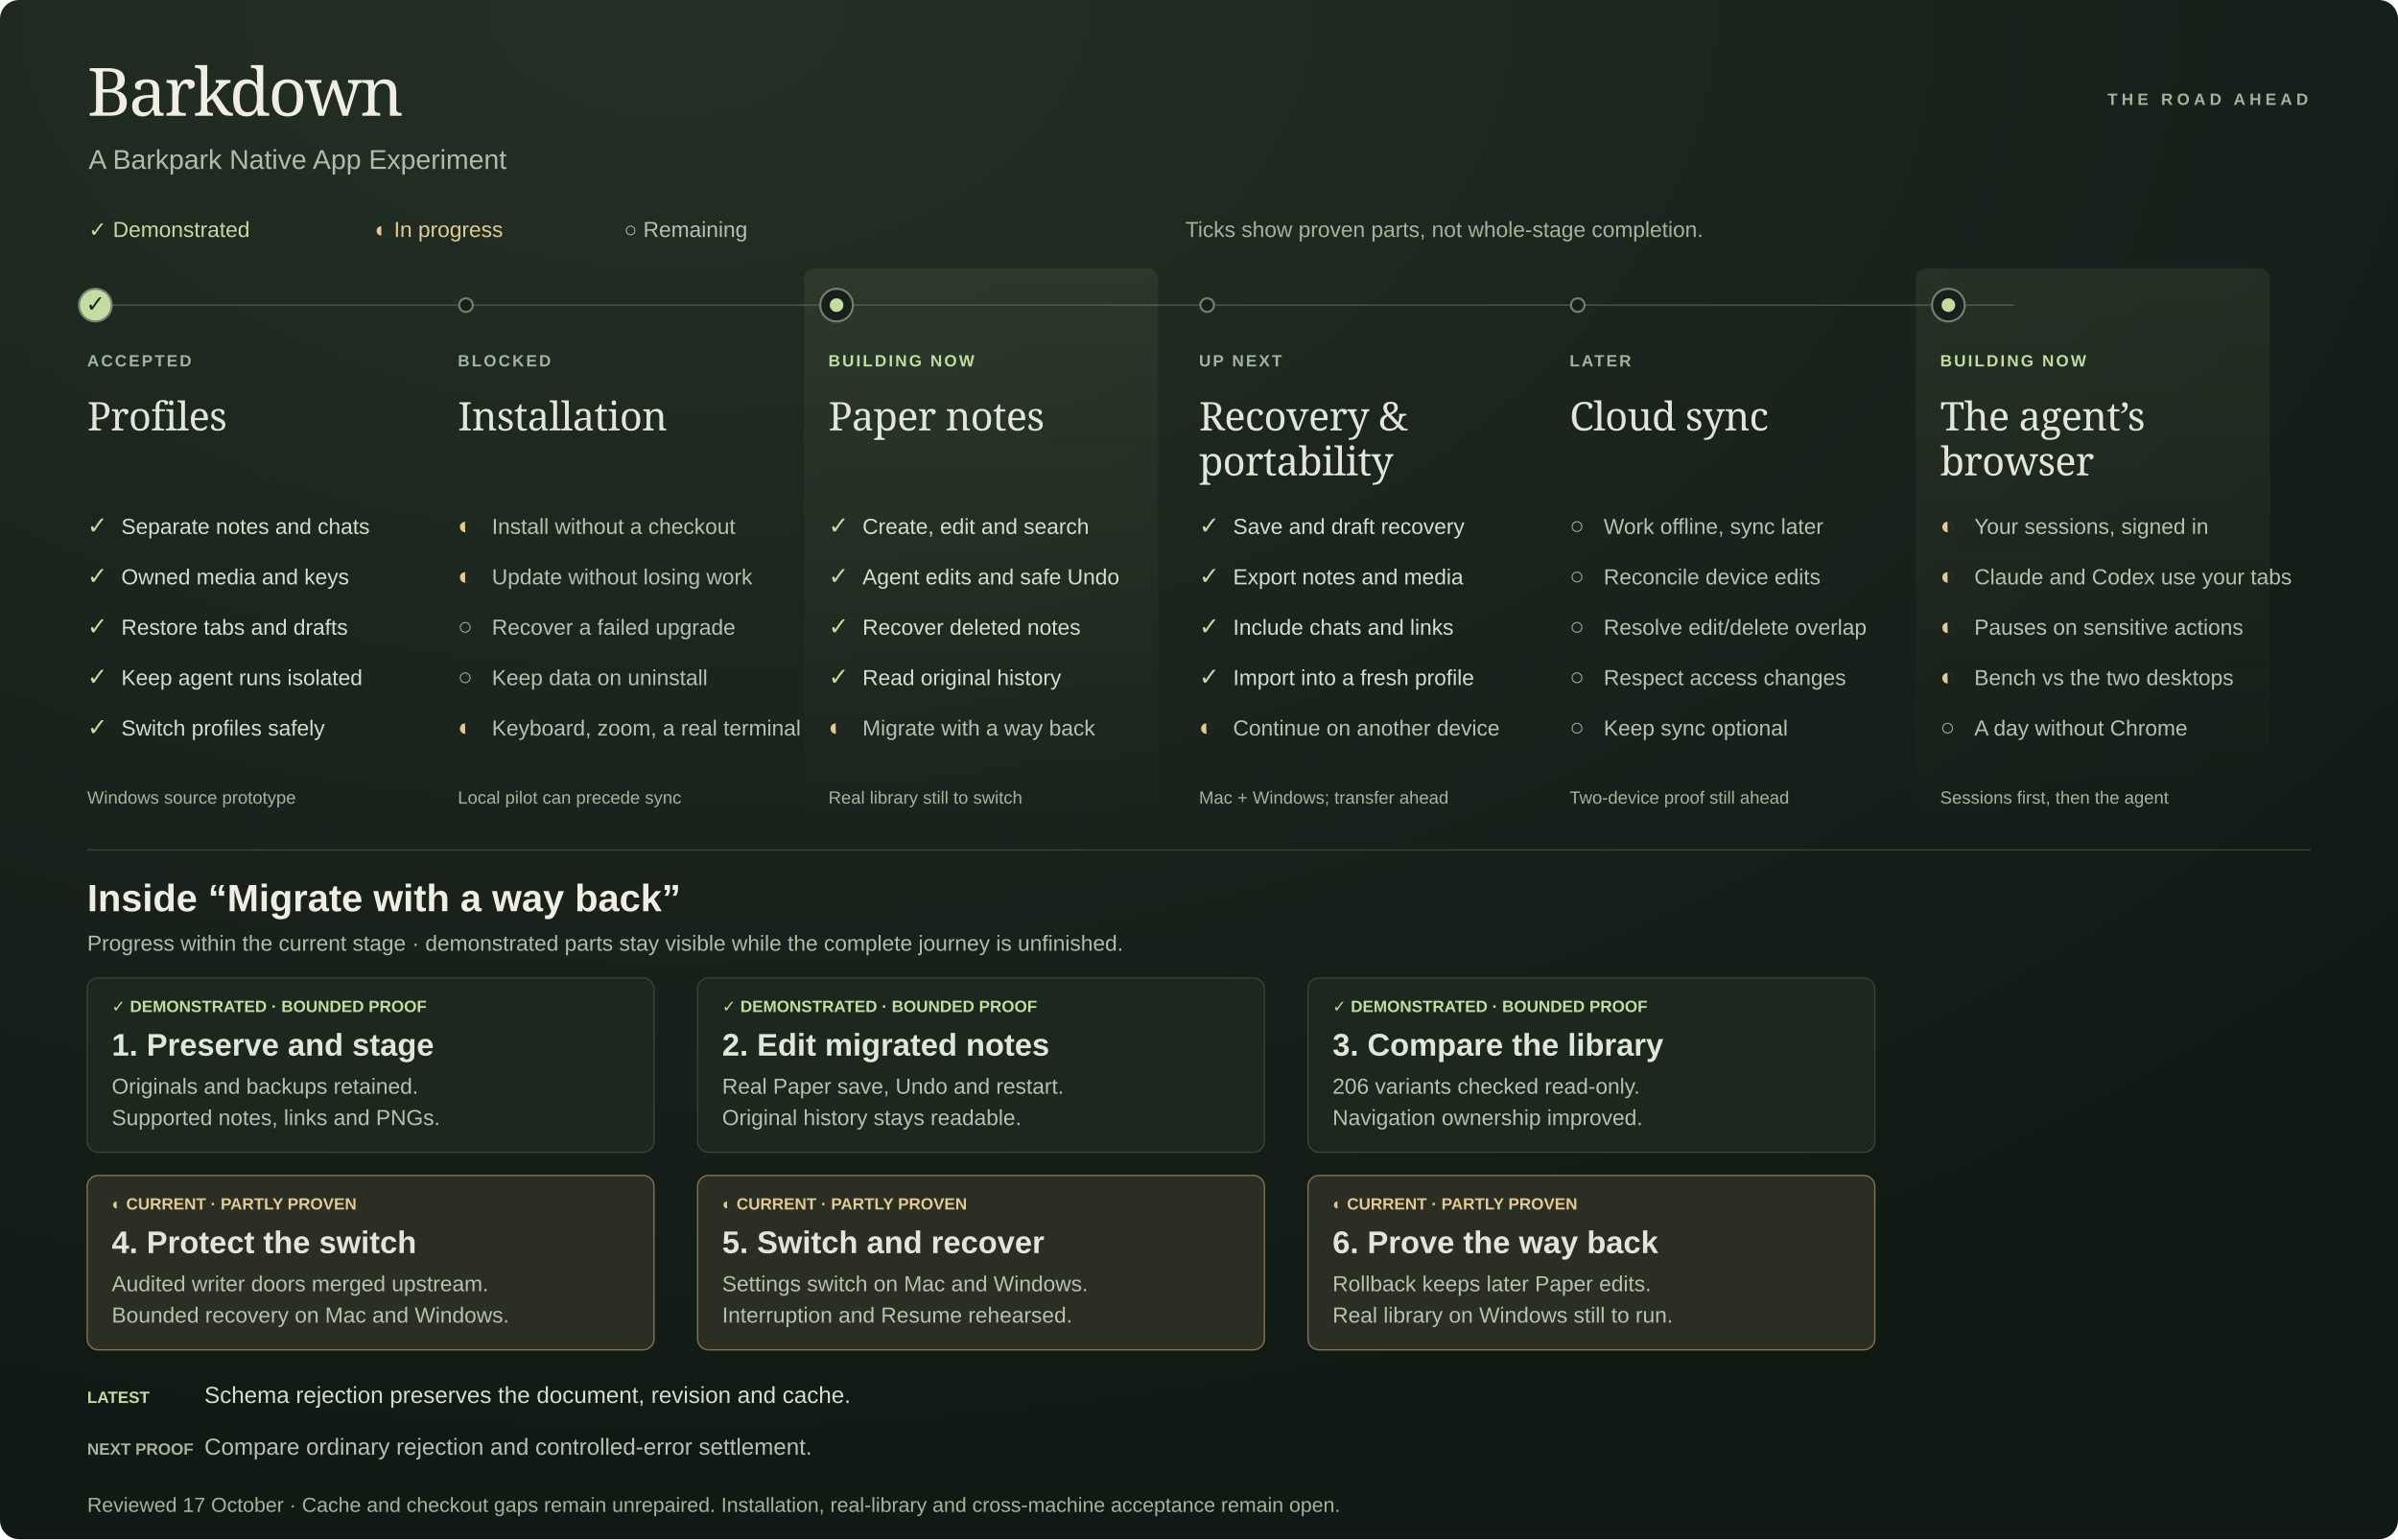
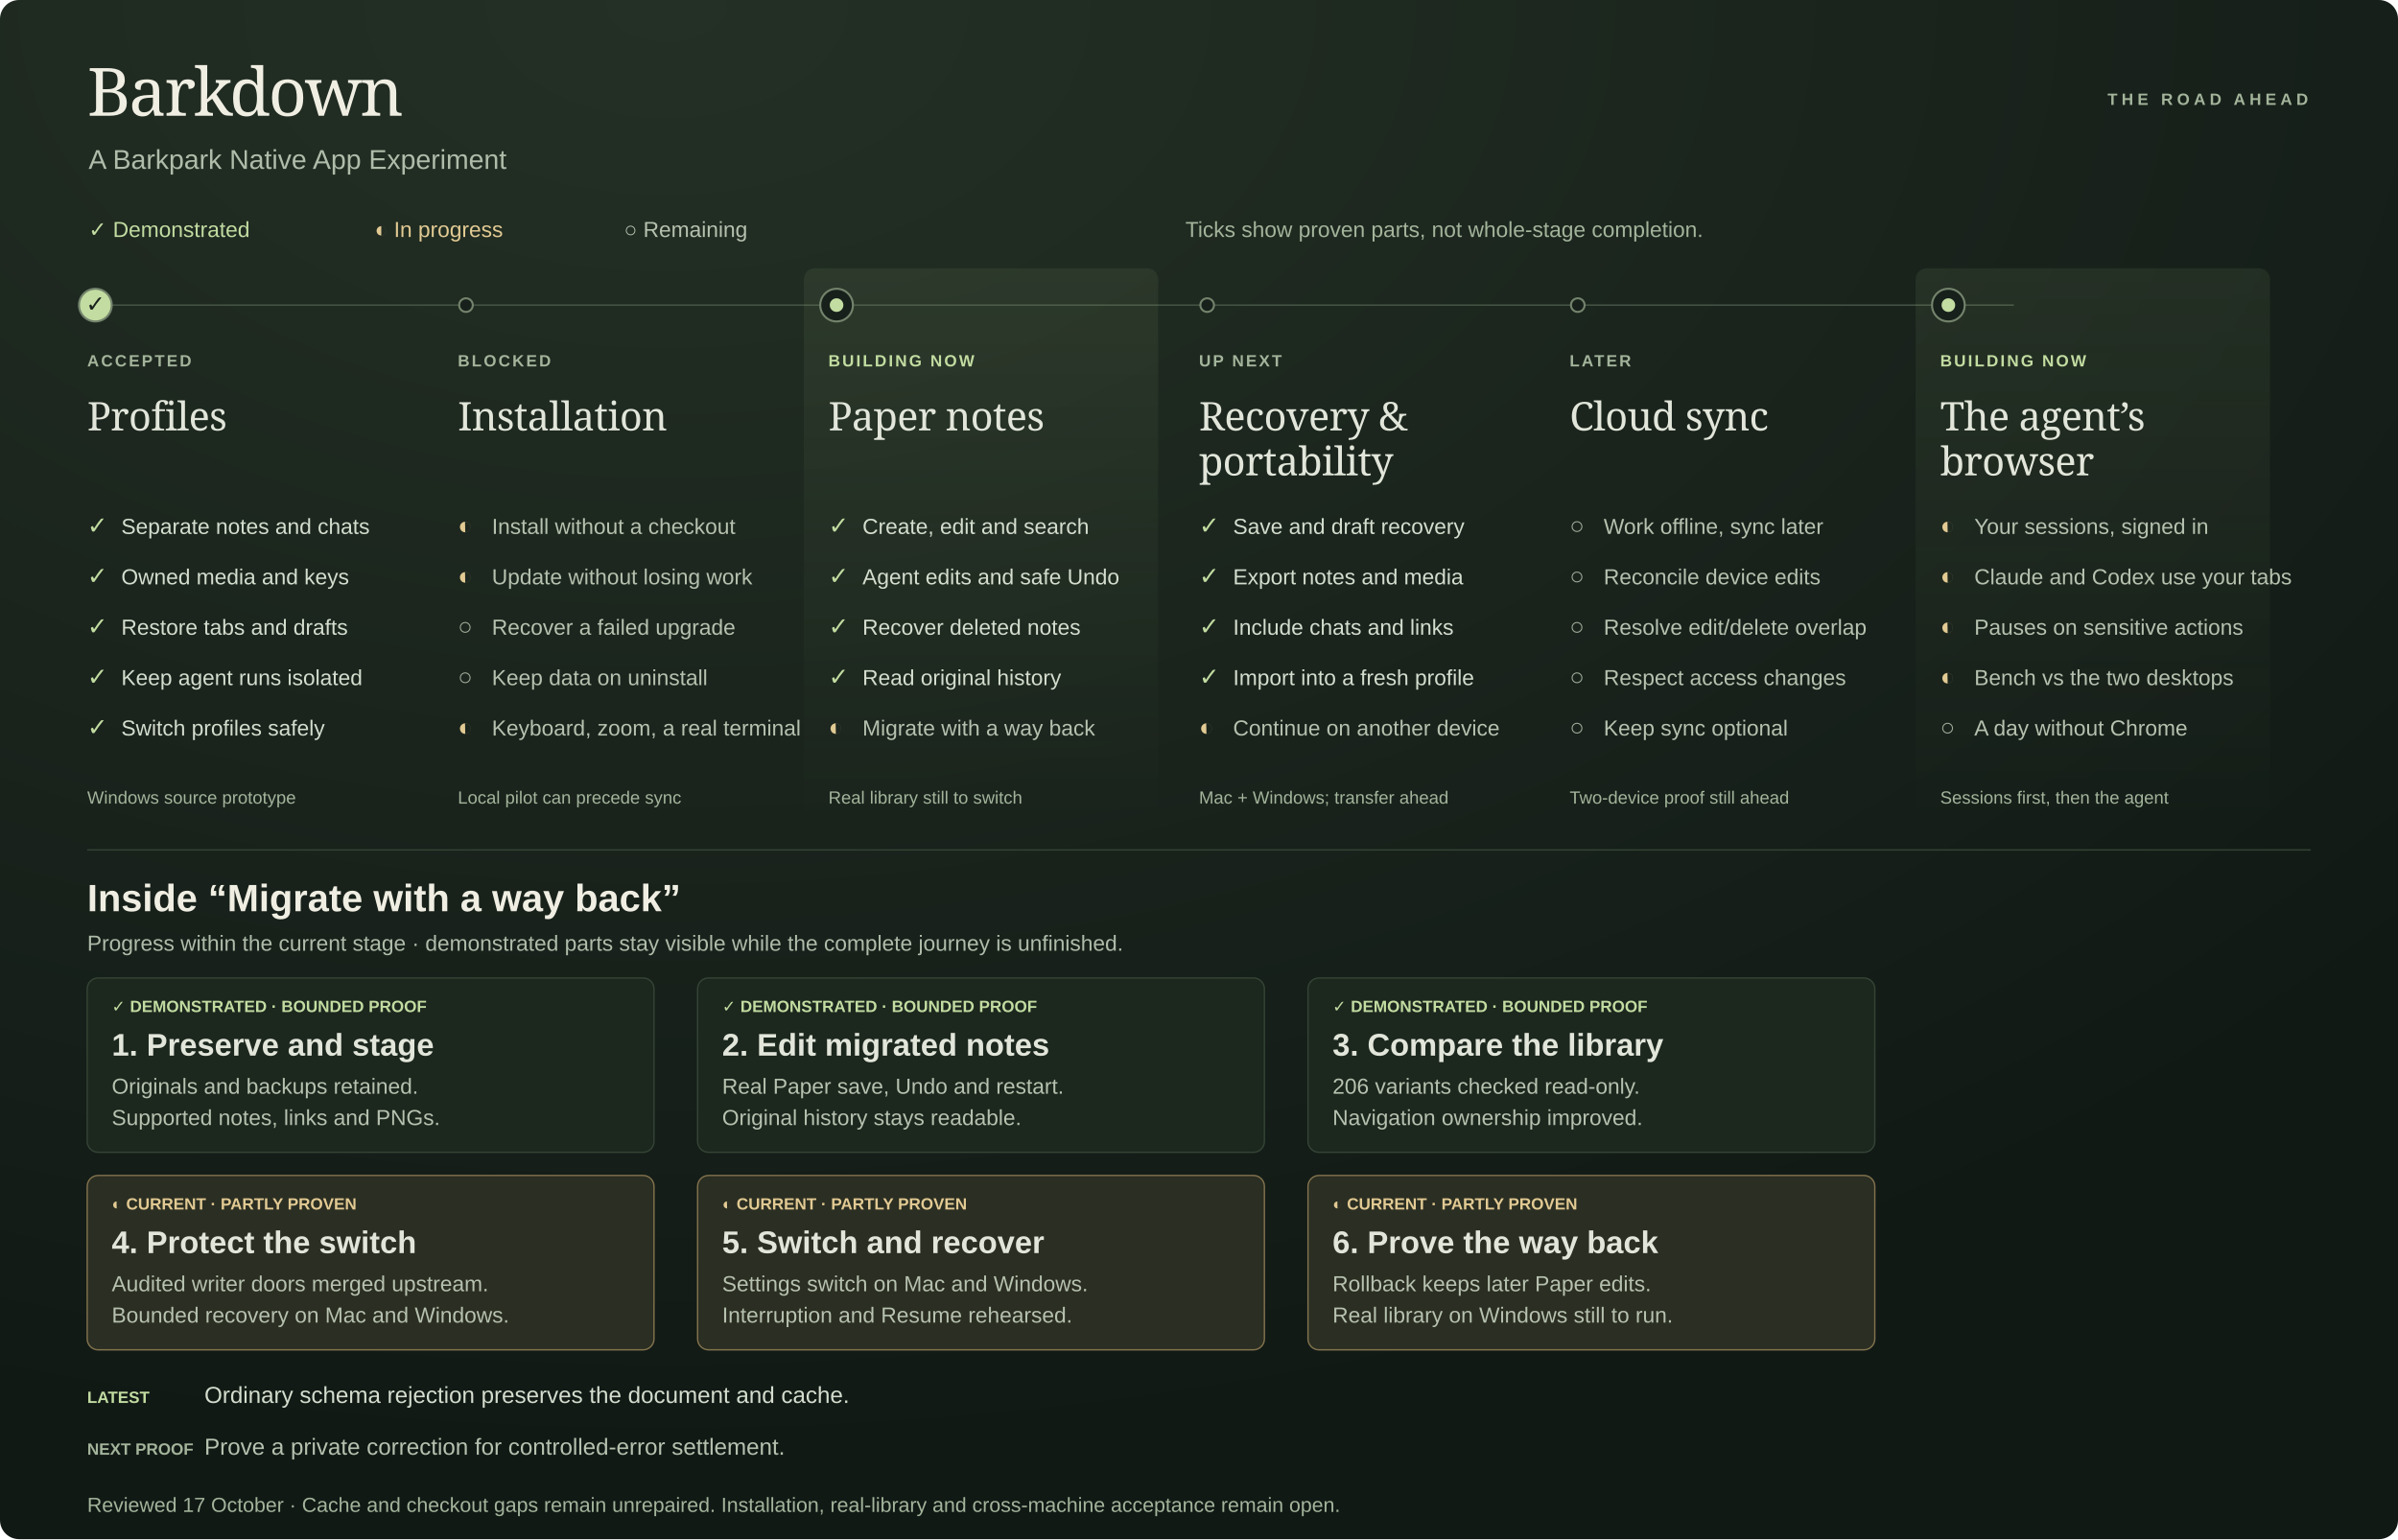
<svg xmlns="http://www.w3.org/2000/svg" width="1760" height="1130" viewBox="0 0 1760 1130" role="img" aria-labelledby="title desc">
  <defs>
    <radialGradient id="background" cx="28%" cy="0%" r="95%">
      <stop stop-color="#243025" />
      <stop offset="1" stop-color="#111915" />
    </radialGradient>
    <linearGradient id="focus" x2="0" y2="1">
      <stop stop-color="#a9c787" stop-opacity=".09" />
      <stop offset="1" stop-color="#a9c787" stop-opacity="0" />
    </linearGradient>
  </defs>
  <g font-family="Segoe UI, Arial, sans-serif">
    <rect width="1760" height="1130" rx="14" fill="url(#background)" />
    <text x="64" y="85" font-family="Georgia, serif" font-size="49" letter-spacing="-1.5" fill="#f0eee2">Barkdown</text>
    <text x="65" y="124" font-size="20" fill="#afbcaa" font-weight="400">A Barkpark Native App Experiment</text>
    <text x="1694" y="77" text-anchor="end" font-size="12" font-weight="600" letter-spacing="3" fill="#a3b49b">THE ROAD AHEAD</text>
    <text x="65" y="174" font-size="16" fill="#c2dca1" font-weight="400">✓  Demonstrated</text>
    <text x="275" y="174" font-size="16" fill="#e2ca93" font-weight="400">◐  In progress</text>
    <text x="458" y="174" font-size="16" fill="#b6c1af" font-weight="400">○  Remaining</text>
    <text x="870" y="174" font-size="16" fill="#a3b49b" font-weight="400">Ticks show proven parts, not whole-stage completion.</text>
    <path d="M70 224H1478" stroke="#475747" stroke-width="1" />
    <g data-phase="P1">
      <circle cx="70" cy="224" r="12" fill="#c2dca1" stroke="#73836c" stroke-width="1.5" />
      <text x="63" y="229" font-size="17" fill="#17201a" font-weight="600">✓</text>
      <text x="64" y="269" font-size="12" letter-spacing="1.5" font-weight="600" fill="#a3b49b">ACCEPTED</text>
      <text x="64" y="316" dy="0" font-family="Georgia, serif" font-size="29" letter-spacing="-.4" fill="#e2e6da">Profiles</text>
      <text x="64" y="392" font-size="18" fill="#c2dca1" font-weight="600">✓</text>
      <text x="89" y="392" font-size="16" fill="#d4ddce" font-weight="400">Separate notes and chats</text>
      <text x="64" y="429" font-size="18" fill="#c2dca1" font-weight="600">✓</text>
      <text x="89" y="429" font-size="16" fill="#d4ddce" font-weight="400">Owned media and keys</text>
      <text x="64" y="466" font-size="18" fill="#c2dca1" font-weight="600">✓</text>
      <text x="89" y="466" font-size="16" fill="#d4ddce" font-weight="400">Restore tabs and drafts</text>
      <text x="64" y="503" font-size="18" fill="#c2dca1" font-weight="600">✓</text>
      <text x="89" y="503" font-size="16" fill="#d4ddce" font-weight="400">Keep agent runs isolated</text>
      <text x="64" y="540" font-size="18" fill="#c2dca1" font-weight="600">✓</text>
      <text x="89" y="540" font-size="16" fill="#d4ddce" font-weight="400">Switch profiles safely</text>
      <text x="64" y="590" font-size="13" fill="#a3b49b" font-weight="400">Windows source prototype</text>
    </g>
    <g data-phase="P5">
      <circle cx="342" cy="224" r="5" fill="#17201a" stroke="#73836c" stroke-width="1.5" />
      <text x="336" y="269" font-size="12" letter-spacing="1.5" font-weight="600" fill="#a3b49b">BLOCKED</text>
      <text x="336" y="316" dy="0" font-family="Georgia, serif" font-size="29" letter-spacing="-.4" fill="#e2e6da">Installation</text>
      <text x="336" y="392" font-size="18" fill="#e2ca93" font-weight="600">◐</text>
      <text x="361" y="392" font-size="16" fill="#b6c1af" font-weight="400">Install without a checkout</text>
      <text x="336" y="429" font-size="18" fill="#e2ca93" font-weight="600">◐</text>
      <text x="361" y="429" font-size="16" fill="#b6c1af" font-weight="400">Update without losing work</text>
      <text x="336" y="466" font-size="18" fill="#9fac99" font-weight="600">○</text>
      <text x="361" y="466" font-size="16" fill="#b6c1af" font-weight="400">Recover a failed upgrade</text>
      <text x="336" y="503" font-size="18" fill="#9fac99" font-weight="600">○</text>
      <text x="361" y="503" font-size="16" fill="#b6c1af" font-weight="400">Keep data on uninstall</text>
      <text x="336" y="540" font-size="18" fill="#e2ca93" font-weight="600">◐</text>
      <text x="361" y="540" font-size="16" fill="#b6c1af" font-weight="400">Keyboard, zoom, a real terminal</text>
      <text x="336" y="590" font-size="13" fill="#a3b49b" font-weight="400">Local pilot can precede sync</text>
    </g>
    <g data-phase="P2">
      <rect x="590" y="197" width="260" height="410" rx="8" fill="url(#focus)" />
      <circle cx="614" cy="224" r="12" fill="#17201a" stroke="#73836c" stroke-width="1.5" />
      <circle cx="614" cy="224" r="5" fill="#c2dca1" />
      <text x="608" y="269" font-size="12" letter-spacing="1.5" font-weight="600" fill="#c2dca1">BUILDING NOW</text>
      <text x="608" y="316" dy="0" font-family="Georgia, serif" font-size="29" letter-spacing="-.4" fill="#e2e6da">Paper notes</text>
      <text x="608" y="392" font-size="18" fill="#c2dca1" font-weight="600">✓</text>
      <text x="633" y="392" font-size="16" fill="#d4ddce" font-weight="400">Create, edit and search</text>
      <text x="608" y="429" font-size="18" fill="#c2dca1" font-weight="600">✓</text>
      <text x="633" y="429" font-size="16" fill="#d4ddce" font-weight="400">Agent edits and safe Undo</text>
      <text x="608" y="466" font-size="18" fill="#c2dca1" font-weight="600">✓</text>
      <text x="633" y="466" font-size="16" fill="#d4ddce" font-weight="400">Recover deleted notes</text>
      <text x="608" y="503" font-size="18" fill="#c2dca1" font-weight="600">✓</text>
      <text x="633" y="503" font-size="16" fill="#d4ddce" font-weight="400">Read original history</text>
      <text x="608" y="540" font-size="18" fill="#e2ca93" font-weight="600">◐</text>
      <text x="633" y="540" font-size="16" fill="#b6c1af" font-weight="400">Migrate with a way back</text>
      <text x="608" y="590" font-size="13" fill="#a3b49b" font-weight="400">Real library still to switch</text>
    </g>
    <g data-phase="P3">
      <circle cx="886" cy="224" r="5" fill="#17201a" stroke="#73836c" stroke-width="1.5" />
      <text x="880" y="269" font-size="12" letter-spacing="1.5" font-weight="600" fill="#a3b49b">UP NEXT</text>
      <text x="880" y="316" dy="0" font-family="Georgia, serif" font-size="29" letter-spacing="-.4" fill="#e2e6da">Recovery &amp;</text>
      <text x="880" y="316" dy="33" font-family="Georgia, serif" font-size="29" letter-spacing="-.4" fill="#e2e6da">portability</text>
      <text x="880" y="392" font-size="18" fill="#c2dca1" font-weight="600">✓</text>
      <text x="905" y="392" font-size="16" fill="#d4ddce" font-weight="400">Save and draft recovery</text>
      <text x="880" y="429" font-size="18" fill="#c2dca1" font-weight="600">✓</text>
      <text x="905" y="429" font-size="16" fill="#d4ddce" font-weight="400">Export notes and media</text>
      <text x="880" y="466" font-size="18" fill="#c2dca1" font-weight="600">✓</text>
      <text x="905" y="466" font-size="16" fill="#d4ddce" font-weight="400">Include chats and links</text>
      <text x="880" y="503" font-size="18" fill="#c2dca1" font-weight="600">✓</text>
      <text x="905" y="503" font-size="16" fill="#d4ddce" font-weight="400">Import into a fresh profile</text>
      <text x="880" y="540" font-size="18" fill="#e2ca93" font-weight="600">◐</text>
      <text x="905" y="540" font-size="16" fill="#b6c1af" font-weight="400">Continue on another device</text>
      <text x="880" y="590" font-size="13" fill="#a3b49b" font-weight="400">Mac + Windows; transfer ahead</text>
    </g>
    <g data-phase="P4">
      <circle cx="1158" cy="224" r="5" fill="#17201a" stroke="#73836c" stroke-width="1.5" />
      <text x="1152" y="269" font-size="12" letter-spacing="1.5" font-weight="600" fill="#a3b49b">LATER</text>
      <text x="1152" y="316" dy="0" font-family="Georgia, serif" font-size="29" letter-spacing="-.4" fill="#e2e6da">Cloud sync</text>
      <text x="1152" y="392" font-size="18" fill="#9fac99" font-weight="600">○</text>
      <text x="1177" y="392" font-size="16" fill="#b6c1af" font-weight="400">Work offline, sync later</text>
      <text x="1152" y="429" font-size="18" fill="#9fac99" font-weight="600">○</text>
      <text x="1177" y="429" font-size="16" fill="#b6c1af" font-weight="400">Reconcile device edits</text>
      <text x="1152" y="466" font-size="18" fill="#9fac99" font-weight="600">○</text>
      <text x="1177" y="466" font-size="16" fill="#b6c1af" font-weight="400">Resolve edit/delete overlap</text>
      <text x="1152" y="503" font-size="18" fill="#9fac99" font-weight="600">○</text>
      <text x="1177" y="503" font-size="16" fill="#b6c1af" font-weight="400">Respect access changes</text>
      <text x="1152" y="540" font-size="18" fill="#9fac99" font-weight="600">○</text>
      <text x="1177" y="540" font-size="16" fill="#b6c1af" font-weight="400">Keep sync optional</text>
      <text x="1152" y="590" font-size="13" fill="#a3b49b" font-weight="400">Two-device proof still ahead</text>
    </g>
    <g data-phase="P6">
      <rect x="1406" y="197" width="260" height="410" rx="8" fill="url(#focus)" />
      <circle cx="1430" cy="224" r="12" fill="#17201a" stroke="#73836c" stroke-width="1.5" />
      <circle cx="1430" cy="224" r="5" fill="#c2dca1" />
      <text x="1424" y="269" font-size="12" letter-spacing="1.5" font-weight="600" fill="#c2dca1">BUILDING NOW</text>
      <text x="1424" y="316" dy="0" font-family="Georgia, serif" font-size="29" letter-spacing="-.4" fill="#e2e6da">The agent’s</text>
      <text x="1424" y="316" dy="33" font-family="Georgia, serif" font-size="29" letter-spacing="-.4" fill="#e2e6da">browser</text>
      <text x="1424" y="392" font-size="18" fill="#e2ca93" font-weight="600">◐</text>
      <text x="1449" y="392" font-size="16" fill="#b6c1af" font-weight="400">Your sessions, signed in</text>
      <text x="1424" y="429" font-size="18" fill="#e2ca93" font-weight="600">◐</text>
      <text x="1449" y="429" font-size="16" fill="#b6c1af" font-weight="400">Claude and Codex use your tabs</text>
      <text x="1424" y="466" font-size="18" fill="#e2ca93" font-weight="600">◐</text>
      <text x="1449" y="466" font-size="16" fill="#b6c1af" font-weight="400">Pauses on sensitive actions</text>
      <text x="1424" y="503" font-size="18" fill="#e2ca93" font-weight="600">◐</text>
      <text x="1449" y="503" font-size="16" fill="#b6c1af" font-weight="400">Bench vs the two desktops</text>
      <text x="1424" y="540" font-size="18" fill="#9fac99" font-weight="600">○</text>
      <text x="1449" y="540" font-size="16" fill="#b6c1af" font-weight="400">A day without Chrome</text>
      <text x="1424" y="590" font-size="13" fill="#a3b49b" font-weight="400">Sessions first, then the agent</text>
    </g>
    <path d="M64 624H1696" stroke="#344435" />
    <text x="64" y="669" font-size="28" fill="#f0eee2" font-weight="600">Inside “Migrate with a way back”</text>
    <text x="64" y="698" font-size="16" fill="#afbcaa" font-weight="400">Progress within the current stage · demonstrated parts stay visible while the complete journey is unfinished.</text>
    <g data-migration-step="1">
      <rect x="64" y="718" width="416" height="128" rx="8" fill="#1c271e" stroke="#344435" />
      <text x="82" y="743" font-size="12" fill="#c2dca1" font-weight="600">✓  DEMONSTRATED · BOUNDED PROOF</text>
      <text x="82" y="775" font-size="23" fill="#e2e6da" font-weight="600">1. Preserve and stage</text>
      <text x="82" y="803" font-size="16" fill="#b6c1af" font-weight="400">Originals and backups retained.</text>
      <text x="82" y="826" font-size="16" fill="#b6c1af" font-weight="400">Supported notes, links and PNGs.</text>
    </g>
    <g data-migration-step="2">
      <rect x="512" y="718" width="416" height="128" rx="8" fill="#1c271e" stroke="#344435" />
      <text x="530" y="743" font-size="12" fill="#c2dca1" font-weight="600">✓  DEMONSTRATED · BOUNDED PROOF</text>
      <text x="530" y="775" font-size="23" fill="#e2e6da" font-weight="600">2. Edit migrated notes</text>
      <text x="530" y="803" font-size="16" fill="#b6c1af" font-weight="400">Real Paper save, Undo and restart.</text>
      <text x="530" y="826" font-size="16" fill="#b6c1af" font-weight="400">Original history stays readable.</text>
    </g>
    <g data-migration-step="3">
      <rect x="960" y="718" width="416" height="128" rx="8" fill="#1c271e" stroke="#344435" />
      <text x="978" y="743" font-size="12" fill="#c2dca1" font-weight="600">✓  DEMONSTRATED · BOUNDED PROOF</text>
      <text x="978" y="775" font-size="23" fill="#e2e6da" font-weight="600">3. Compare the library</text>
      <text x="978" y="803" font-size="16" fill="#b6c1af" font-weight="400">206 variants checked read-only.</text>
      <text x="978" y="826" font-size="16" fill="#b6c1af" font-weight="400">Navigation ownership improved.</text>
    </g>
    <g data-migration-step="4">
      <rect x="64" y="863" width="416" height="128" rx="8" fill="#2b2e22" stroke="#82734e" />
      <text x="82" y="888" font-size="12" fill="#e2ca93" font-weight="600">◐  CURRENT · PARTLY PROVEN</text>
      <text x="82" y="920" font-size="23" fill="#e2e6da" font-weight="600">4. Protect the switch</text>
      <text x="82" y="948" font-size="16" fill="#b6c1af" font-weight="400">Audited writer doors merged upstream.</text>
      <text x="82" y="971" font-size="16" fill="#b6c1af" font-weight="400">Bounded recovery on Mac and Windows.</text>
    </g>
    <g data-migration-step="5">
      <rect x="512" y="863" width="416" height="128" rx="8" fill="#2b2e22" stroke="#82734e" />
      <text x="530" y="888" font-size="12" fill="#e2ca93" font-weight="600">◐  CURRENT · PARTLY PROVEN</text>
      <text x="530" y="920" font-size="23" fill="#e2e6da" font-weight="600">5. Switch and recover</text>
      <text x="530" y="948" font-size="16" fill="#b6c1af" font-weight="400">Settings switch on Mac and Windows.</text>
      <text x="530" y="971" font-size="16" fill="#b6c1af" font-weight="400">Interruption and Resume rehearsed.</text>
    </g>
    <g data-migration-step="6">
      <rect x="960" y="863" width="416" height="128" rx="8" fill="#2b2e22" stroke="#82734e" />
      <text x="978" y="888" font-size="12" fill="#e2ca93" font-weight="600">◐  CURRENT · PARTLY PROVEN</text>
      <text x="978" y="920" font-size="23" fill="#e2e6da" font-weight="600">6. Prove the way back</text>
      <text x="978" y="948" font-size="16" fill="#b6c1af" font-weight="400">Rollback keeps later Paper edits.</text>
      <text x="978" y="971" font-size="16" fill="#b6c1af" font-weight="400">Real library on Windows still to run.</text>
    </g>
    <text x="64" y="1030" font-size="12" fill="#c2dca1" font-weight="600">LATEST</text>
-     <text x="150" y="1030" font-size="17" fill="#d4ddce" font-weight="400">Schema rejection preserves the document, revision and cache.</text>
+     <text x="150" y="1030" font-size="17" fill="#d4ddce" font-weight="400">Ordinary schema rejection preserves the document and cache.</text>
    <text x="64" y="1068" font-size="12" fill="#a3b49b" font-weight="600">NEXT PROOF</text>
-     <text x="150" y="1068" font-size="17" fill="#b6c1af" font-weight="400">Compare ordinary rejection and controlled-error settlement.</text>
+     <text x="150" y="1068" font-size="17" fill="#b6c1af" font-weight="400">Prove a private correction for controlled-error settlement.</text>
    <text x="64" y="1110" font-size="15" fill="#a3b49b" font-weight="400">Reviewed 17 October · Cache and checkout gaps remain unrepaired. Installation, real-library and cross-machine acceptance remain open.</text>
  </g>
</svg>
